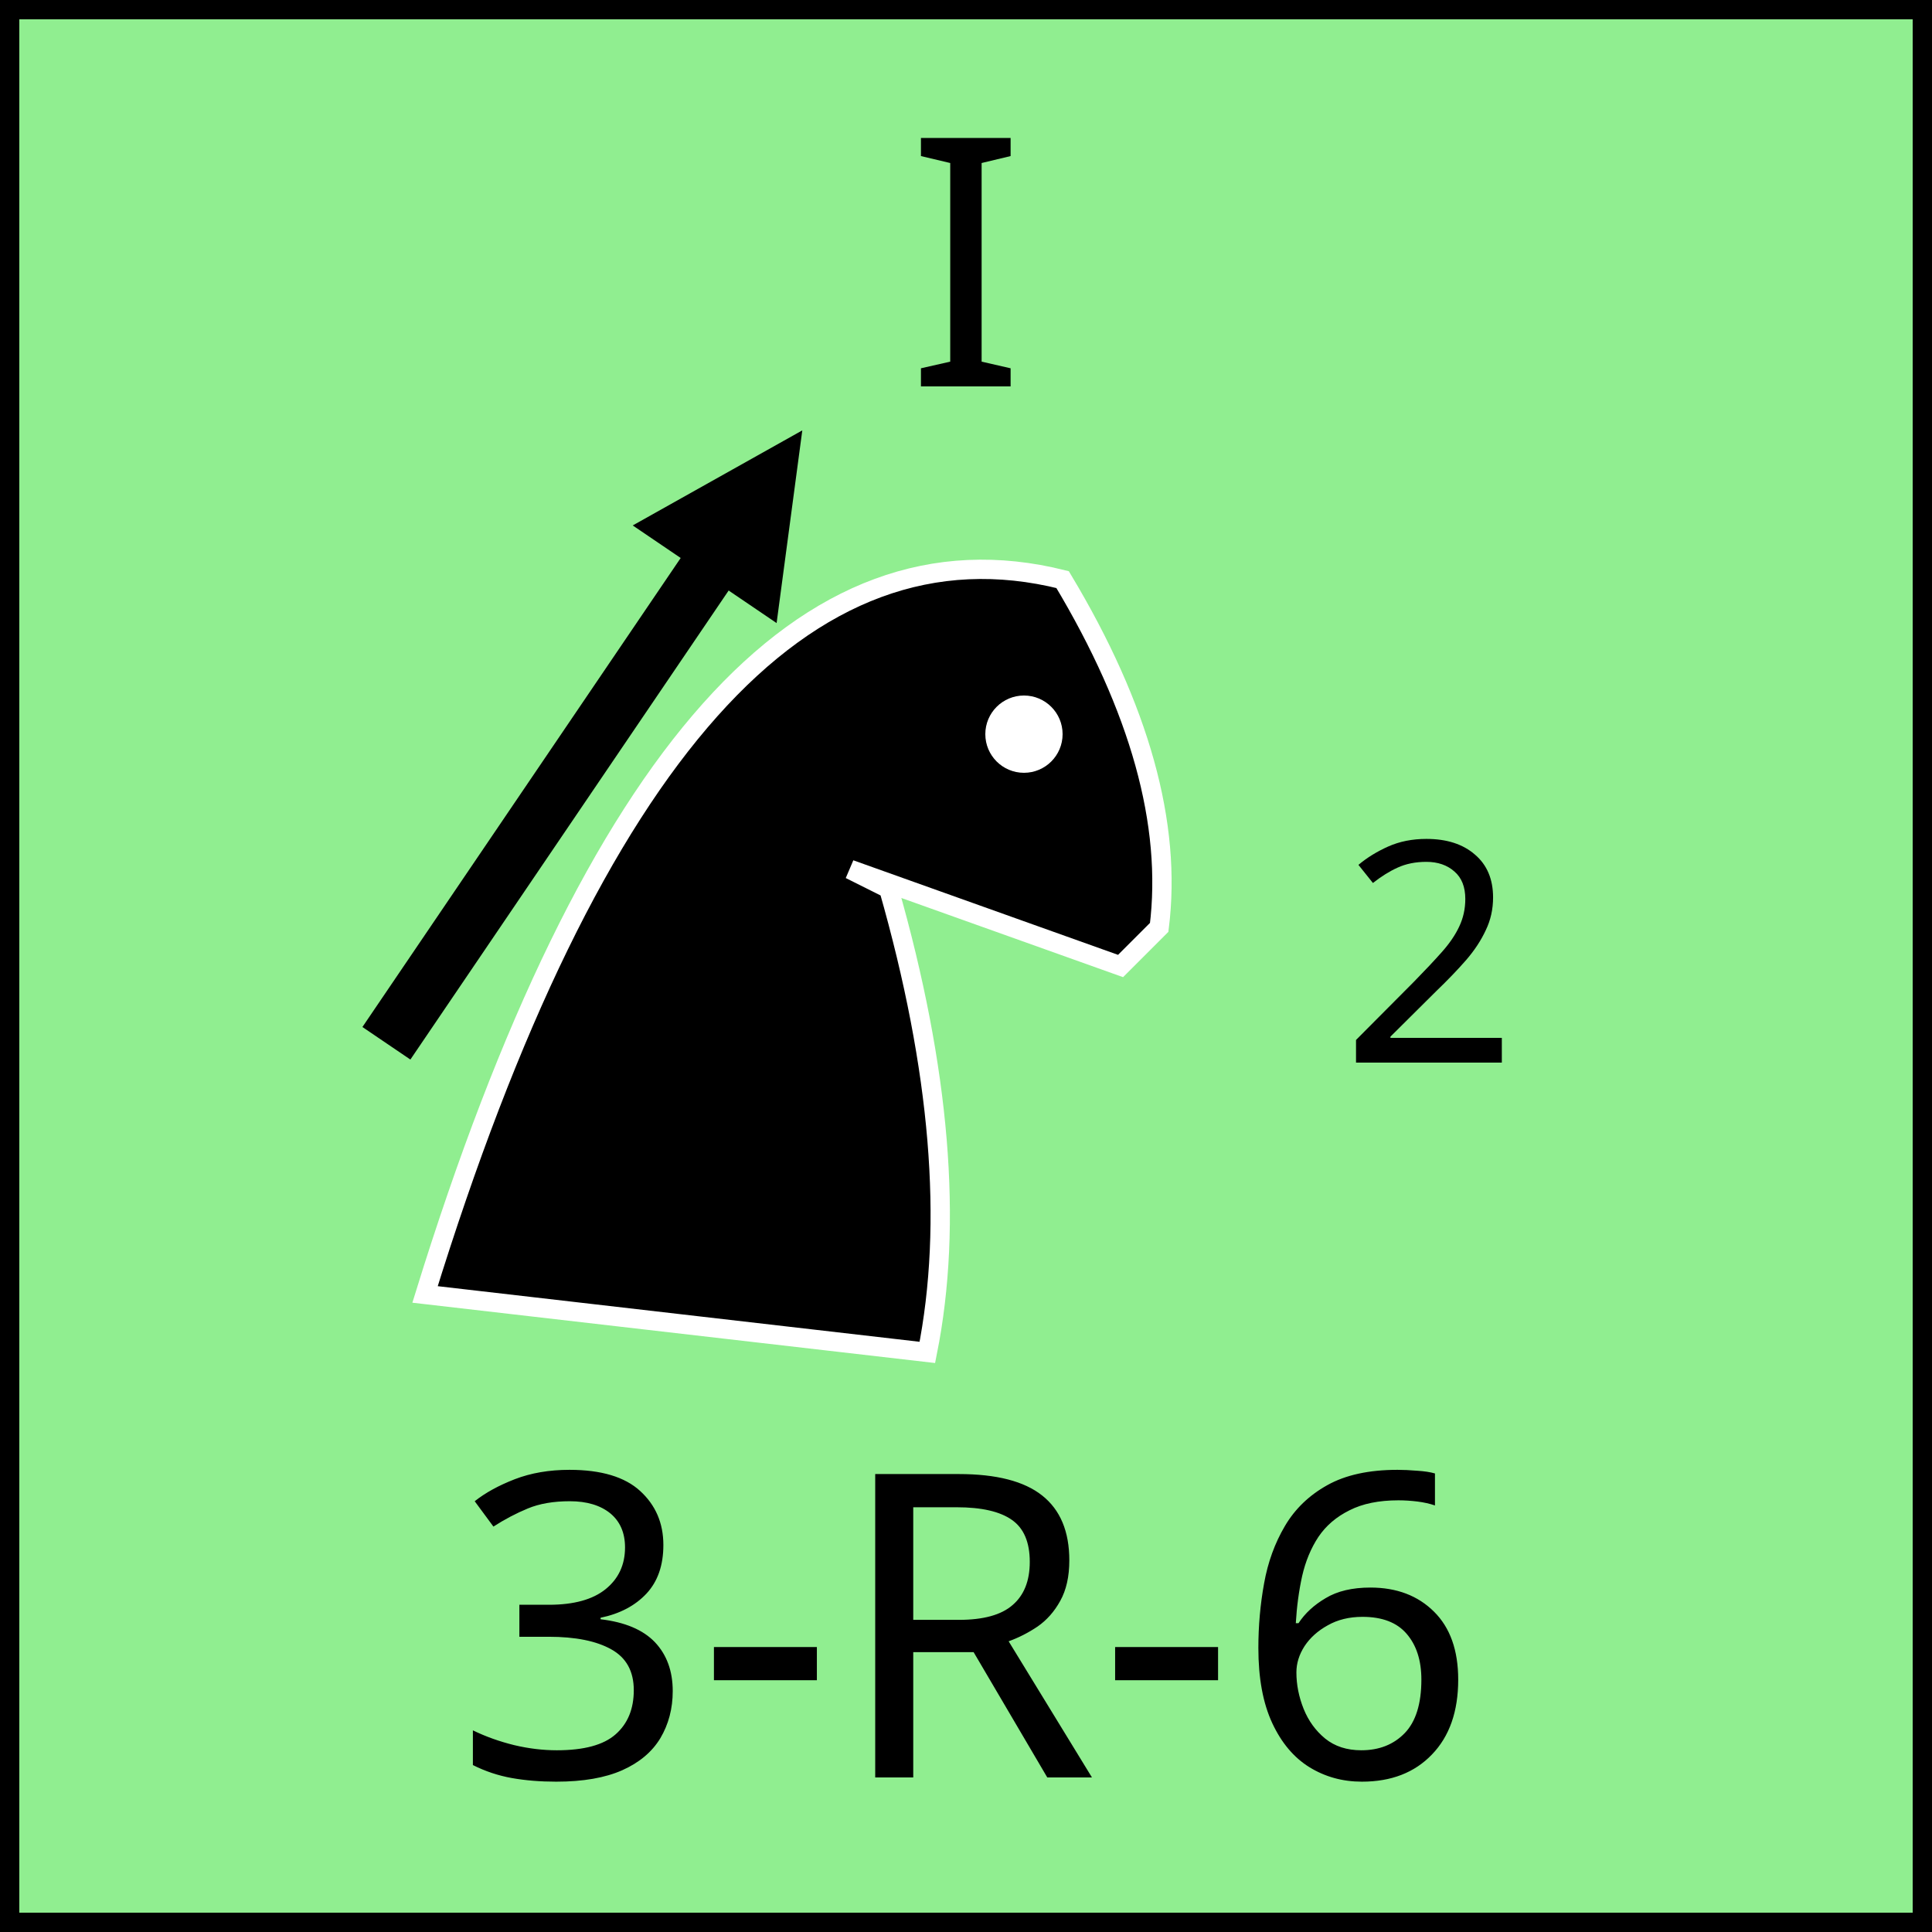
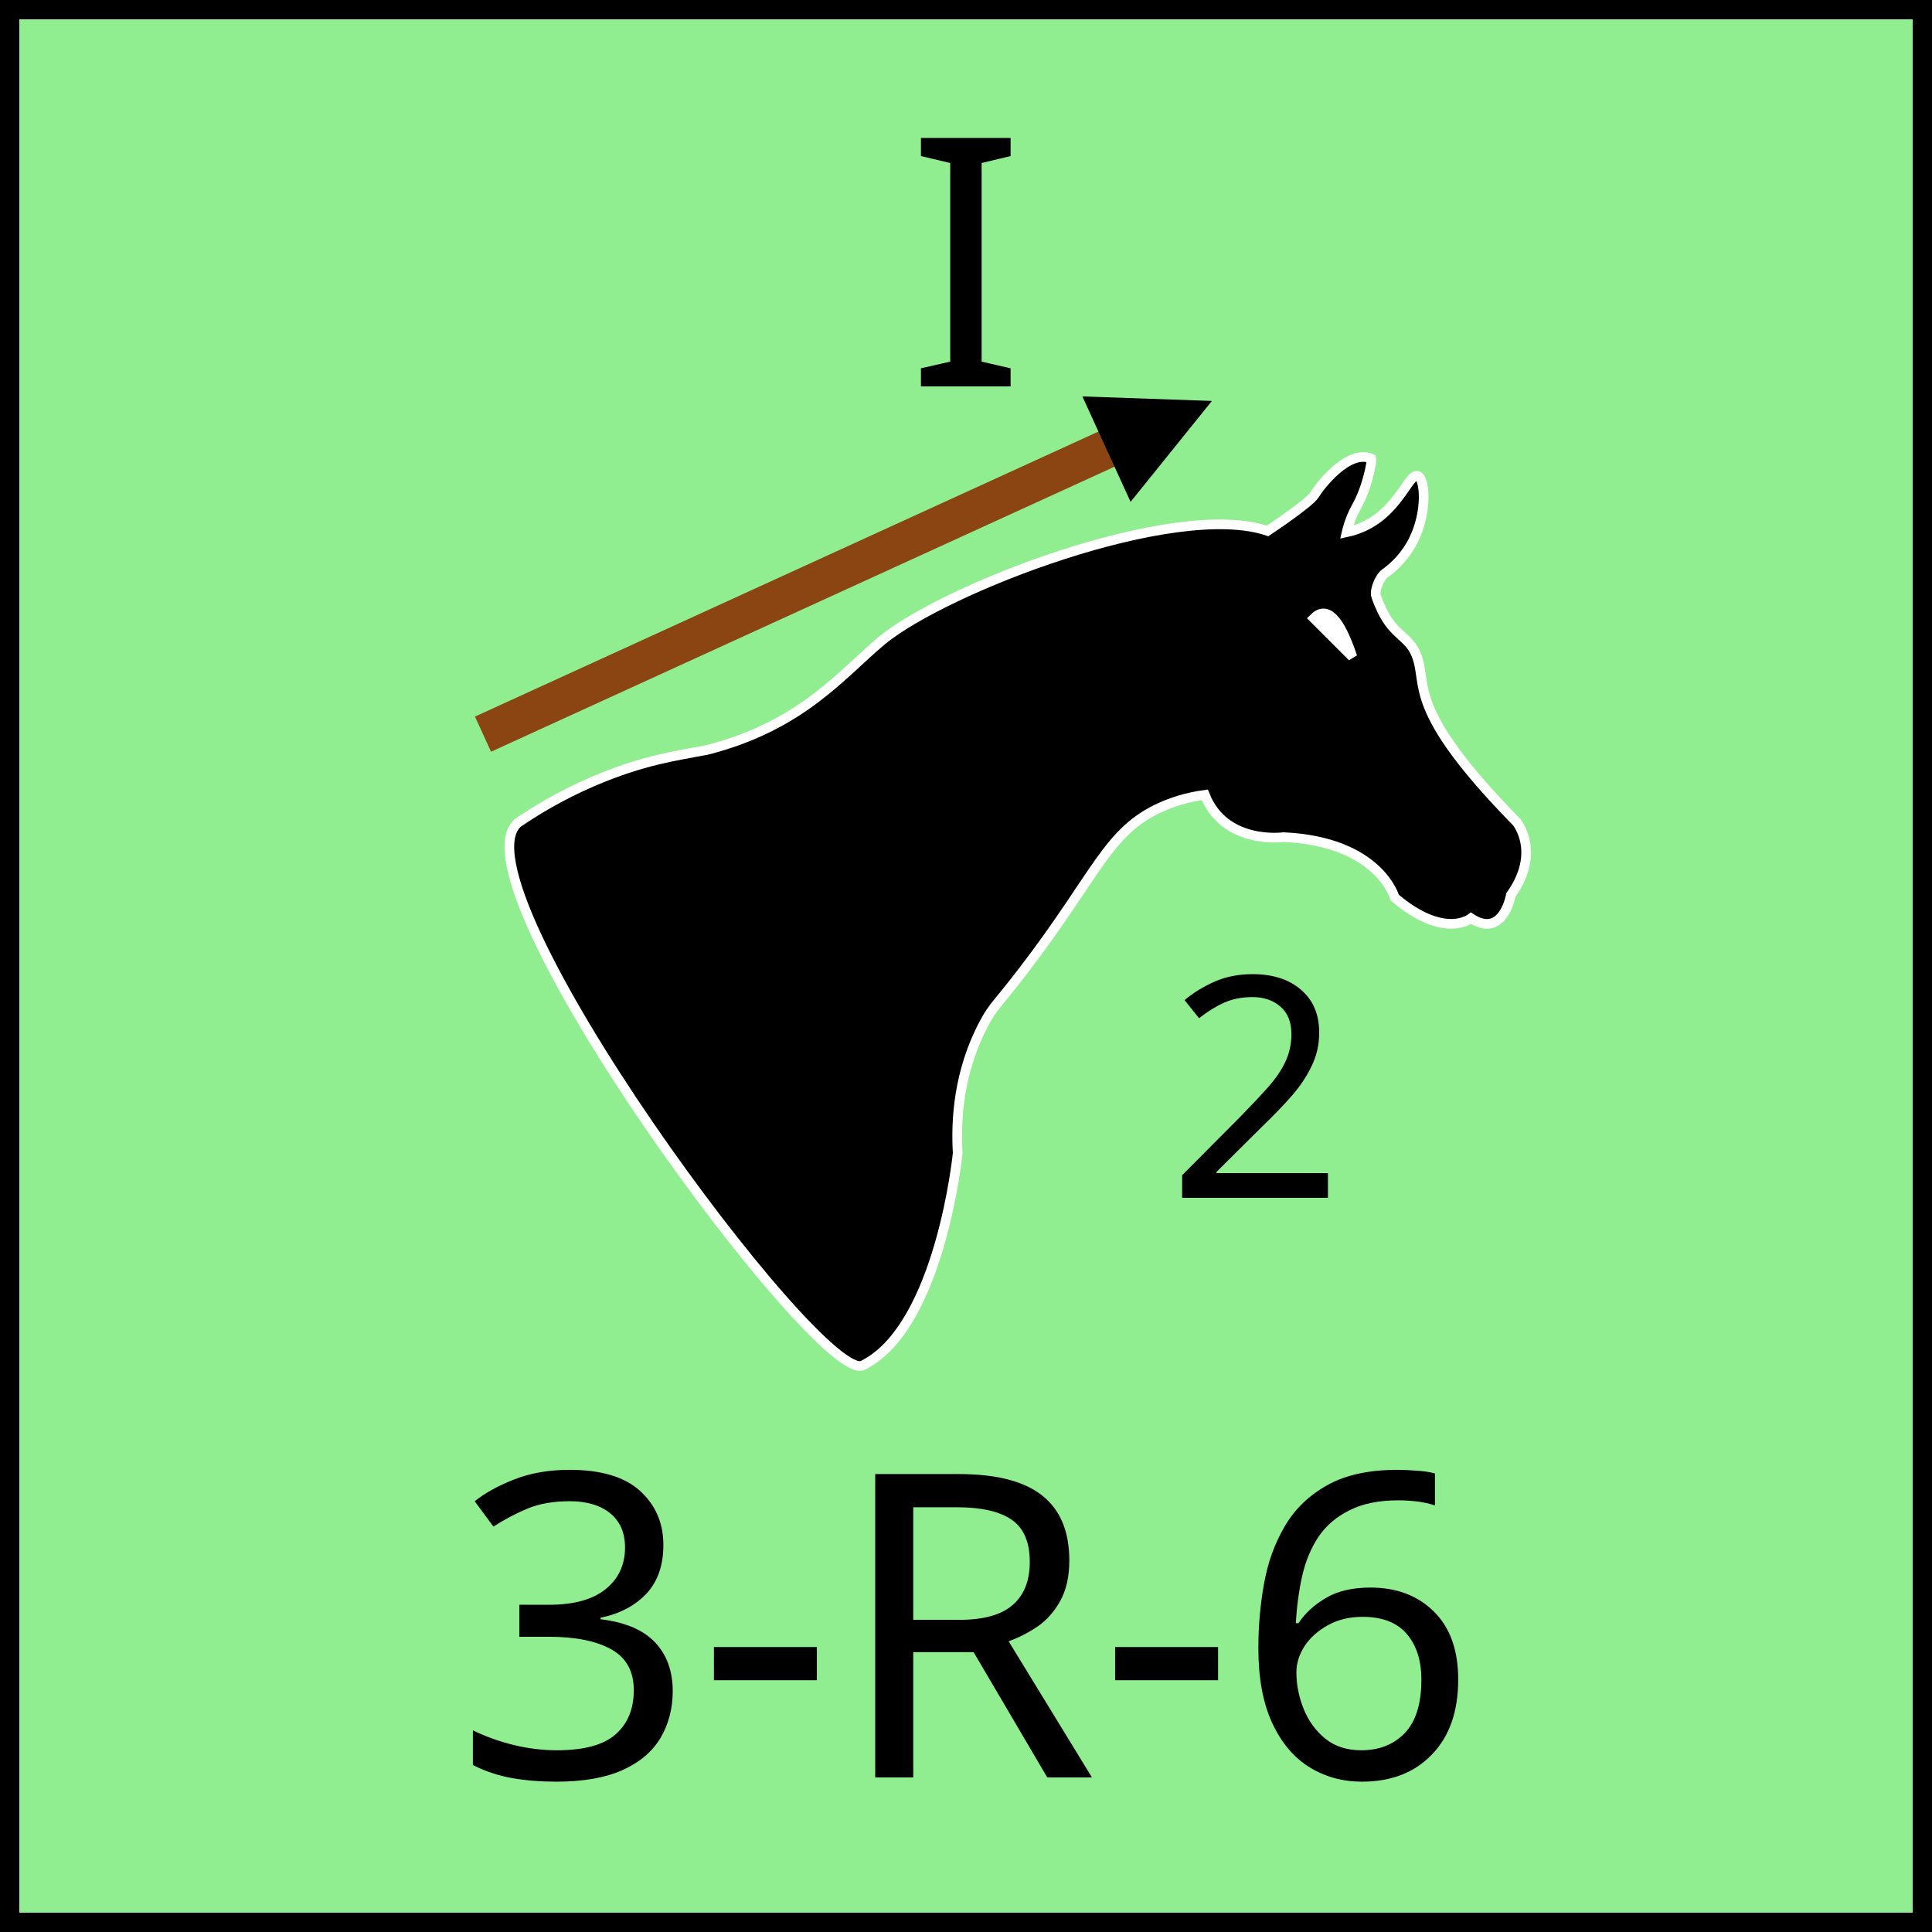
<svg xmlns="http://www.w3.org/2000/svg" width="100" height="100" viewBox="0 0 100 100">
  <defs>
    <marker id="arrow" viewBox="0 0 10 10" refX="5" refY="5" markerWidth="3" markerHeight="3" orient="auto-start-reverse" fill="black">
      <path d="M 0 0 L 10 5 L 0 10 z" />
    </marker>
  </defs>
  <rect width="100" height="100" fill="lightgreen" stroke="black" stroke-width="2" />
  <text x="50" y="20" font-family="Cinzel" font-size="18" text-anchor="middle" fill="black">I</text>
  <text x="50" y="92" font-family="Cinzel" font-size="22" text-anchor="middle" fill="black">3-R-6</text>
  <g id="unit-symbol">
-     <path d="         M 48 70         L 22 67         Q 35 25 55 30         Q 61 40 60 48         L 58 50         L 44 45         L 46 46         Q 50 60 48 70         Z       " fill="black" stroke="white" stroke-width="1" />
-     <circle cx="53" cy="38" r="2" fill="white" />
-     <line id="lance" x1="39" y1="26" x2="20" y2="54" stroke="black" stroke-width="3" marker-start="url(#arrow)" />
+     <g transform="translate(20,16) scale(0.1,0.1)">
+       <path id="horse_path" d="           M533.7,86.3c4,1.2,5.2,18.7-2.1,33.3           c-4.1,8.2-9.9,13.7-14.9,17.3c-2.5,1.8-5.5,8.7-4.4,11.7c0.7,2.2,1.7,4.6,2.9,7.1c6.3,13.4,14,13.6,17.8,23.1           c6.5,15.9-6.4,27.1,52,86.7c0,0,12.9,15.5-3,37.8c0,0-3.9,22.8-20.6,12c0,0-13.7,11.2-39.5-10.7c0,0-7.9-29-57.5-31.3           c0,0-30.5,4.3-40.8-21.9c-9.6,1.3-17.1,3.9-22.7,6.4c-27.8,12.5-32.8,34.5-71.3,84.7c-13.4,17.5-15.3,18-20.1,26.9           c-13.5,25.2-14.8,50.6-13.8,67.5c0,0-9,90-49.1,109.8C224.7,557.5,32.9,297.9,67.9,266c8.6-5.9,21.8-14.1,39-21.5           c26.5-11.3,42.8-13.2,58.9-16.3c49.2-12.5,69.8-39.3,90.7-56.7c32.1-26.6,151.1-73,199.6-56.7c0,0,21.7-14.4,24.3-18.7           c2.6-4.3,17.4-23.9,29.5-18.7c0.3,0.8-1.9,14.5-7.8,24.9c-3.6,6.4-5.1,13.2-5.1,13.2c1.4-0.3,3.4-0.8,5.8-1.7           C523.5,106.3,529,84.9,533.7,86.3z         " stroke="white" stroke-width="5" />
+     </g>
+     <path id="eye" d="M68 32 Q 69 31, 70 34Z" stroke="white" stroke-width=".5" fill="white" />
+     <line x1="25" y1="38" x2="60" y2="22" stroke="saddlebrown" stroke-width="2" marker-end="url(#arrow)" />
  </g>
-   <text x="74" y="55" font-family="Cinzel" font-size="16" text-anchor="middle" fill="black">2</text>
+   <text x="65" y="62" font-family="Cinzel" font-size="16" text-anchor="middle" fill="black">2</text>
</svg>
